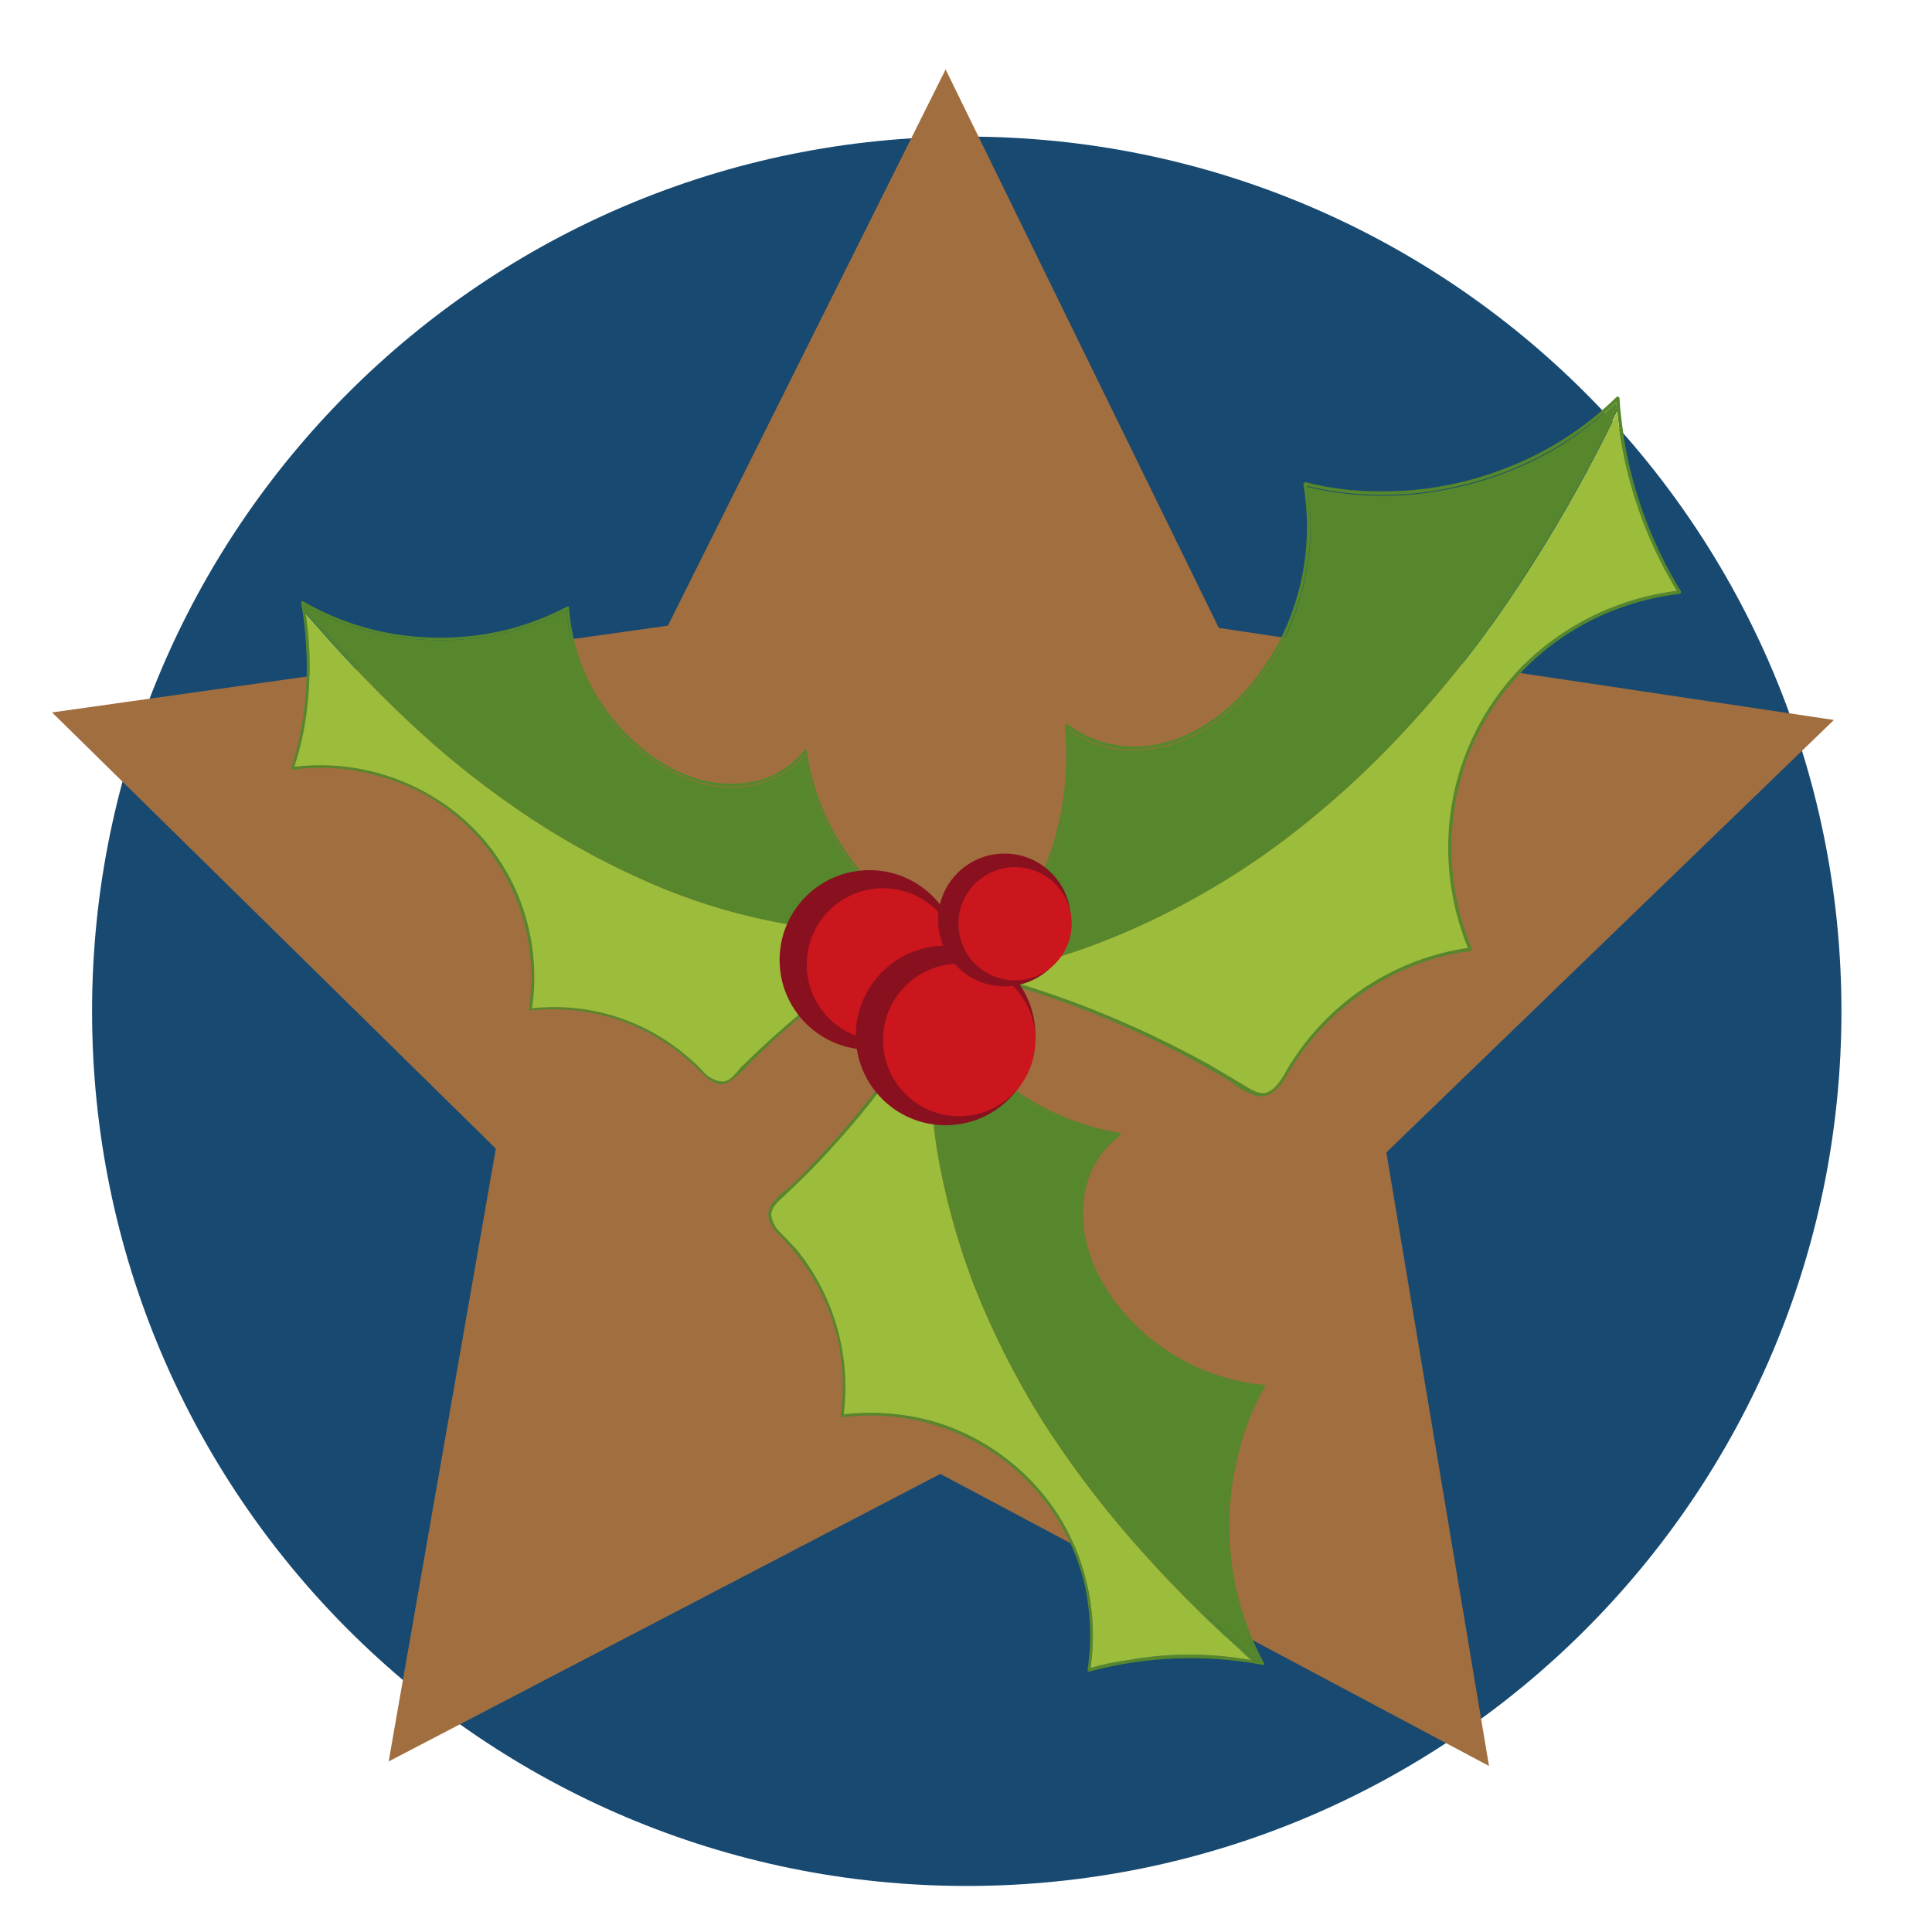
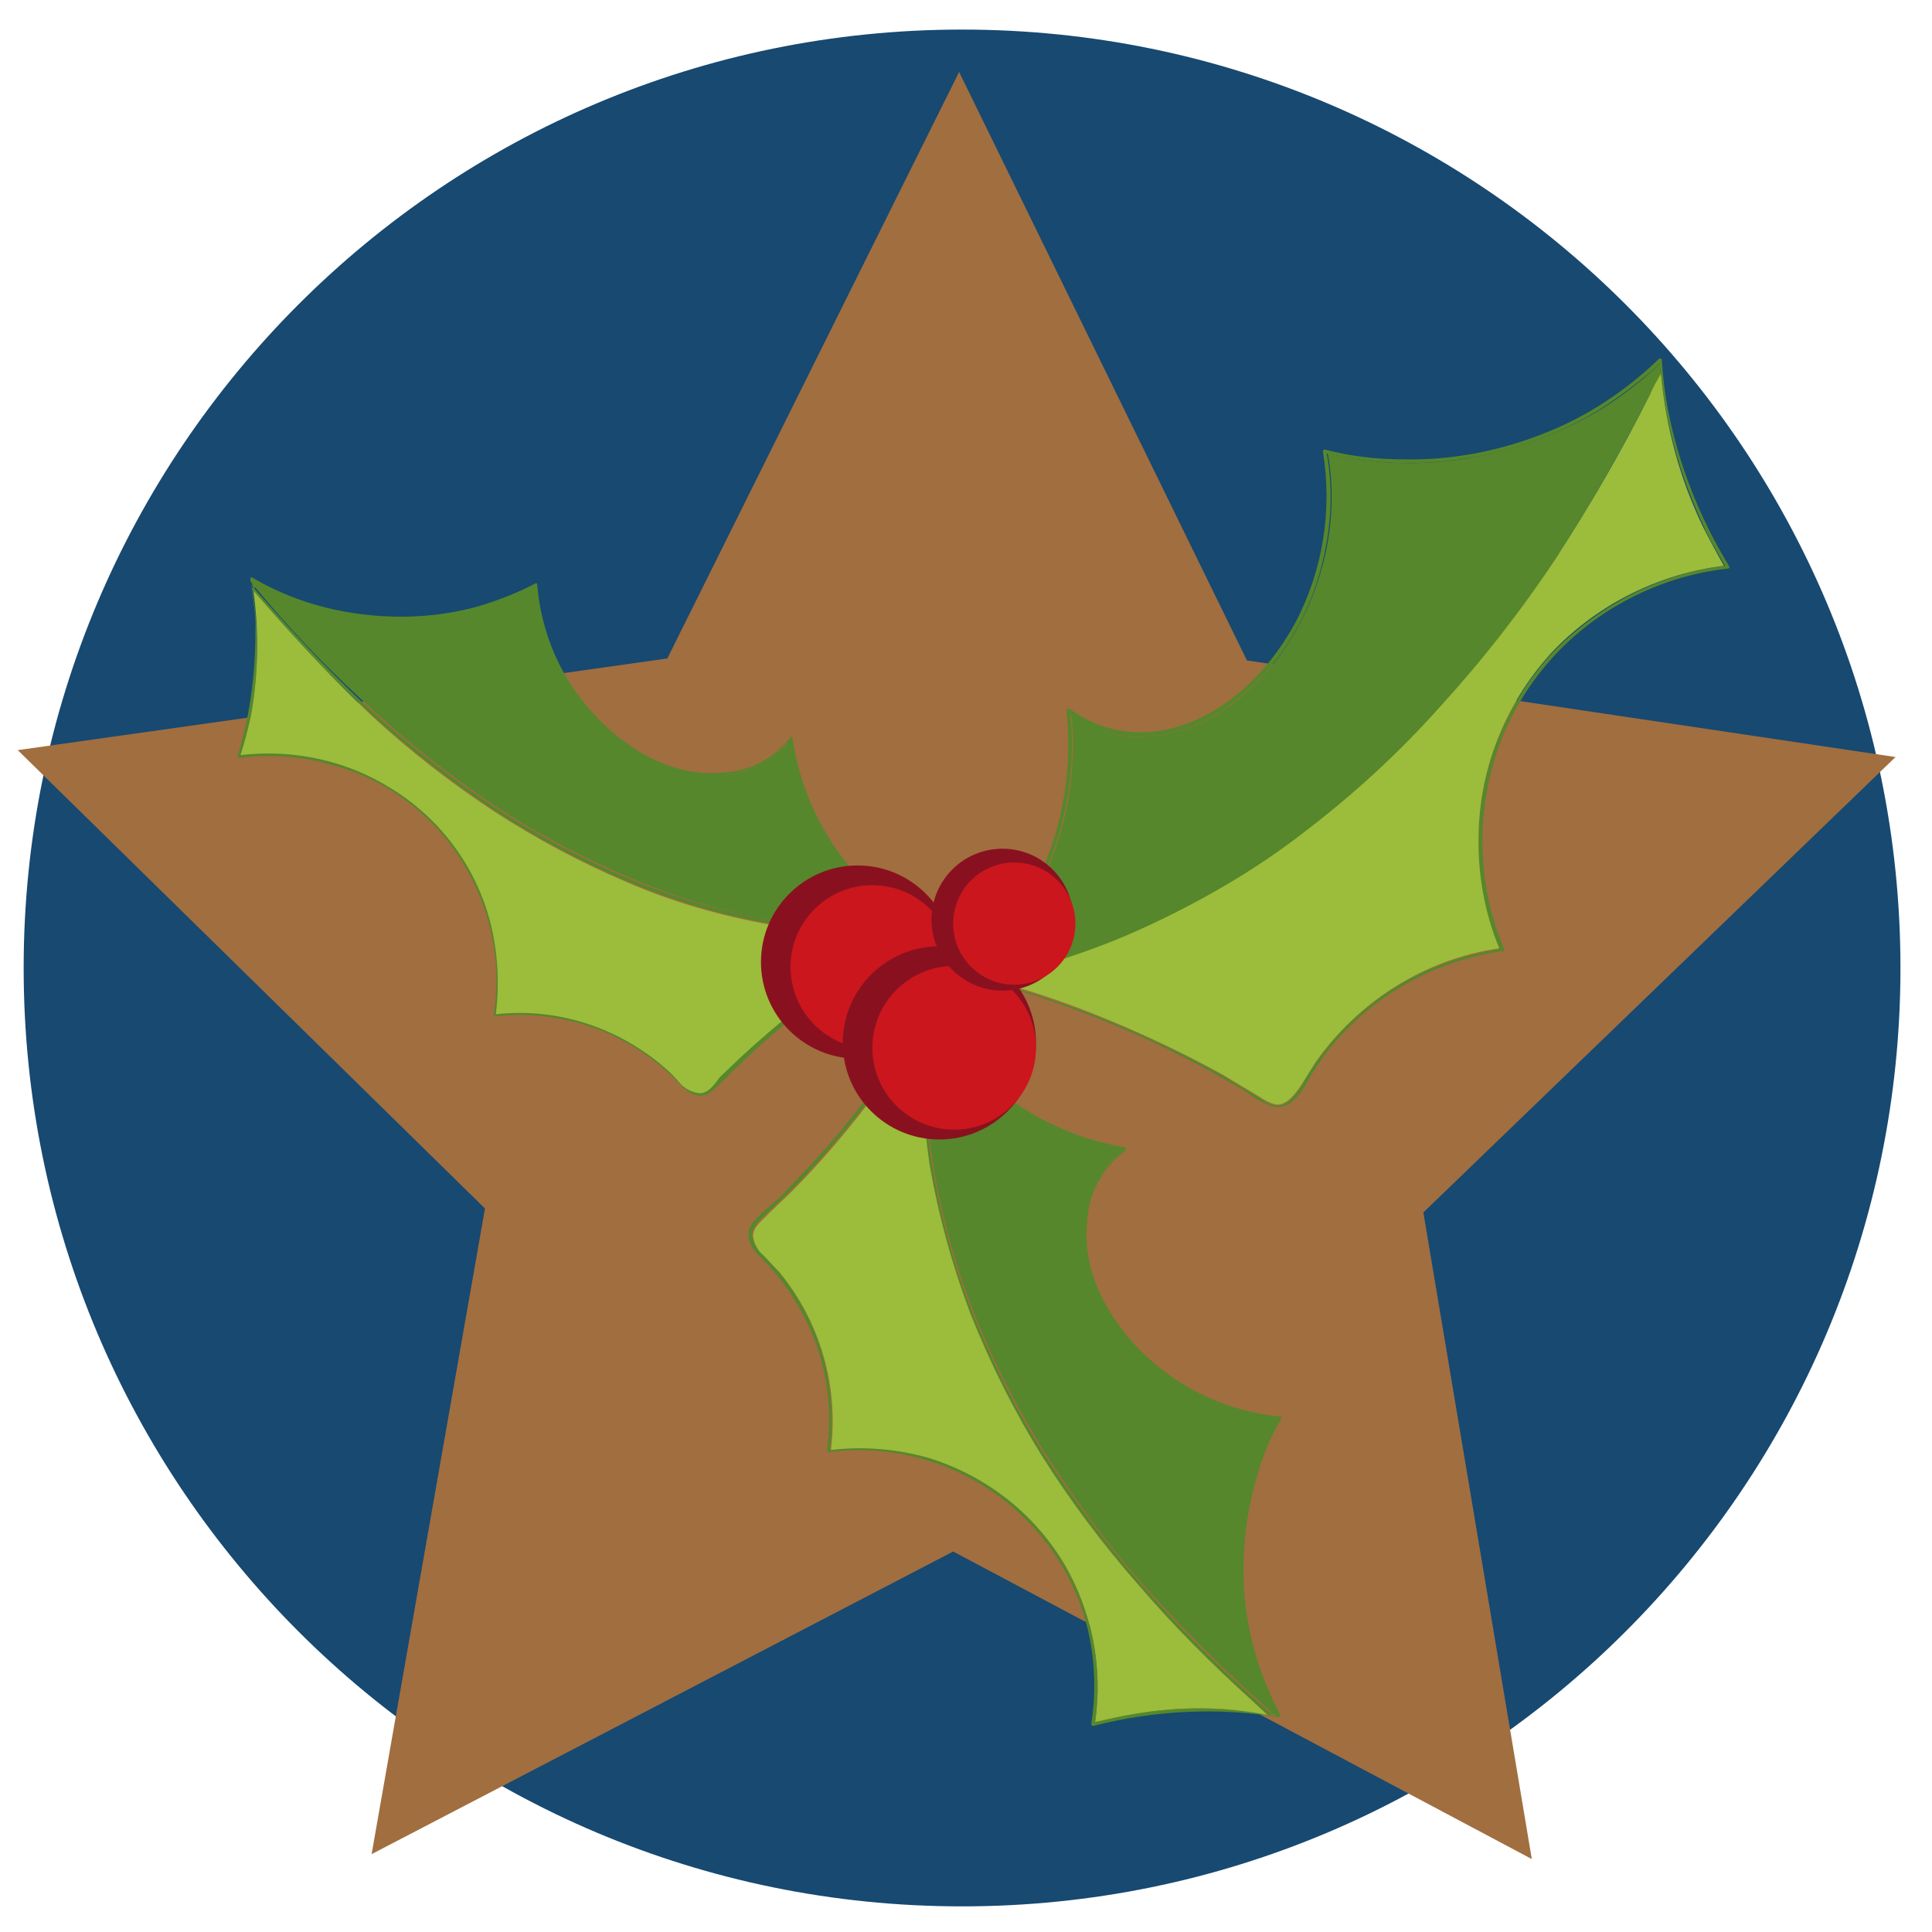
- <svg xmlns="http://www.w3.org/2000/svg" width="256" height="256" viewBox="0 0 256 256">
-   <circle cx="128.1" cy="134" r="115.9" fill="#174971" />
-   <path fill="#a16e3f" d="M6.9 94.4l81.6-11.5 36.8-73.7 36.2 74L243 95.4l-59.3 57.3 13.6 81.3-72.7-38.7-73.1 38.1 14.2-81.2L6.9 94.4z" />
-   <path fill="#56872c" d="M222.7 78.3c.1.2 0 .4-.2.4a35.1 35.1 0 0 0-12.6 4 33.8 33.8 0 0 0-15.5 17.8 34.8 34.8 0 0 0 .6 25.2c.1.2 0 .3-.2.3a32.7 32.7 0 0 0-14.7 5.9 33.1 33.1 0 0 0-9.4 10.3c-1 1.8-2.5 3.8-4.8 2.8s-2.3-1.4-3.5-2.1l-3.7-2.1a124.5 124.5 0 0 0-28.7-11.4h-.5a.2.2 0 0 1-.1-.4 2.4 2.4 0 0 0 .9-1.1 5.2 5.2 0 0 1 1-1.1l3.2-4.4a39.9 39.9 0 0 0 6.6-26.2c0-.3.2-.3.4-.2a14.8 14.8 0 0 0 11.4 2.7c7.3-1.3 13-7.1 16.4-13.3a33.2 33.2 0 0 0 3.4-21.2.3.3 0 0 1 .3-.3 39.1 39.1 0 0 0 9.7 1.2 44.4 44.4 0 0 0 16.9-3.1 42.6 42.6 0 0 0 14.6-9.4c.2-.1.4 0 .4.2.1 2 .4 4 .7 6a56.3 56.3 0 0 0 7.4 19.5zm-.5 0c-1-1.7-1.9-3.3-2.7-5a56 56 0 0 1-5.2-18.8c-.4.9-.9 1.7-1.3 2.6a194.3 194.3 0 0 1-11.7 20.3A141.6 141.6 0 0 1 187 95.9a122.8 122.8 0 0 1-16.8 15.4 102.2 102.2 0 0 1-19.4 11.5 91.6 91.6 0 0 1-19.8 6.4 121.6 121.6 0 0 1 14.4 4.8 135.5 135.5 0 0 1 14.9 7.1l3.7 2.2c1.1.6 2.4 1.8 3.7 1.5s1.8-1.4 2.4-2.3a28.2 28.2 0 0 1 1.8-2.9 33.5 33.5 0 0 1 22.6-14 35.2 35.2 0 0 1-2.6-14 34.2 34.2 0 0 1 9.4-22.9 35.1 35.1 0 0 1 20.9-10.4zm-7.9-23.9a4.5 4.5 0 0 1-.1-1.1 52.9 52.9 0 0 1-7.5 5.7 45.7 45.7 0 0 1-16.4 6 42.8 42.8 0 0 1-17.1-.6 31.3 31.3 0 0 1-.3 12.2c-1.5 7.3-5.5 14.3-11.5 18.7a18.2 18.2 0 0 1-10.2 4 14.2 14.2 0 0 1-9.6-2.7 47 47 0 0 1 0 7.5 40.2 40.2 0 0 1-10 22.6h.1a.4.4 0 0 1-.1.3 3.1 3.1 0 0 0-.9 1.1l-.5.7 1.8-.4a87.2 87.2 0 0 0 21.2-7.3 110.6 110.6 0 0 0 19-12 123.3 123.3 0 0 0 16.5-15.8 151.1 151.1 0 0 0 13.9-18.7 192.6 192.6 0 0 0 11.3-20.4.2.2 0 0 1 .4.2z" />
-   <path fill="#9cbc3b" d="M219.5 73.3c.8 1.7 1.7 3.3 2.7 5a35.1 35.1 0 0 0-20.9 10.4 34.2 34.2 0 0 0-9.4 22.9 35.2 35.2 0 0 0 2.6 14 33.5 33.5 0 0 0-22.6 14 28.2 28.2 0 0 0-1.8 2.9c-.6.9-1.3 2-2.4 2.3s-2.6-.9-3.7-1.5l-3.7-2.2a135.5 135.5 0 0 0-14.9-7.1 121.6 121.6 0 0 0-14.4-4.8 91.6 91.6 0 0 0 19.8-6.4 102.2 102.2 0 0 0 19.4-11.5A122.8 122.8 0 0 0 187 95.9a141.6 141.6 0 0 0 14.3-18.4A194.3 194.3 0 0 0 213 57.2c.4-.9.9-1.7 1.3-2.6a56 56 0 0 0 5.2 18.7z" />
-   <path fill="#56872c" d="M214.2 53.3a4.5 4.5 0 0 0 .1 1.1.2.2 0 0 0-.4-.1 192.6 192.6 0 0 1-11.3 20.4 151.1 151.1 0 0 1-13.9 18.7 123.3 123.3 0 0 1-16.5 15.8 110.6 110.6 0 0 1-19 12 87.2 87.2 0 0 1-21.2 7.3l-1.8.4.5-.7a3.1 3.1 0 0 1 .9-1.1.4.4 0 0 0 .1-.3h-.1a40.2 40.2 0 0 0 10-22.6 47 47 0 0 0 0-7.5 14.2 14.2 0 0 0 9.6 2.7 18.2 18.2 0 0 0 10.2-4c6-4.4 10-11.4 11.5-18.7a31.3 31.3 0 0 0 .3-12.2 42.8 42.8 0 0 0 17.1.6 45.7 45.7 0 0 0 16.4-6 52.9 52.9 0 0 0 7.5-5.8zM38.6 101.8a.2.2 0 0 0 .2.2 26.8 26.8 0 0 1 10.9.7 26.9 26.9 0 0 1 15.8 11 27.9 27.9 0 0 1 4.6 20c0 .2.1.3.2.2a27 27 0 0 1 12.9 1.7 27.7 27.7 0 0 1 9.5 6.3c1.1 1.2 2.7 2.5 4.3 1.2a17.3 17.3 0 0 0 2.4-2.3l2.5-2.4a107.4 107.4 0 0 1 20.5-14.9h.4c.1-.1.1-.3 0-.3l-1-.7a3.9 3.9 0 0 0-1-.8l-3.4-2.8a32.2 32.2 0 0 1-10.5-19.4c0-.2-.3-.2-.3-.1a11.7 11.7 0 0 1-8.6 4.4c-6 .5-11.7-2.9-15.6-7.2a26.2 26.2 0 0 1-7-16.1c0-.1-.1-.2-.3-.1a36.7 36.7 0 0 1-7.4 2.9 37.2 37.2 0 0 1-14.1.9 35.5 35.5 0 0 1-13.4-4.5c-.2-.1-.3 0-.3.2a41 41 0 0 1 .6 4.9 44.6 44.6 0 0 1-1.9 17zm.4-.2a37.4 37.4 0 0 0 1.2-4.5 47.1 47.1 0 0 0 .3-15.9l1.6 1.8a172 172 0 0 0 13.3 13.8 120.8 120.8 0 0 0 15 11.7 103.5 103.5 0 0 0 16.4 8.8 79.7 79.7 0 0 0 17.7 5.2 74.4 74.4 0 0 0 17 1.1 114.8 114.8 0 0 0-10.4 6.7 122.8 122.8 0 0 0-10.4 8.7l-2.5 2.4c-.7.8-1.5 2-2.6 1.9a3.8 3.8 0 0 1-2.4-1.3 18 18 0 0 0-2-1.9 27 27 0 0 0-20.7-6.5 28.3 28.3 0 0 0-.7-11.6 27.5 27.5 0 0 0-12.2-16.3 28.8 28.8 0 0 0-18.6-4.1zm1.5-20.5c-.1-.3-.1-.6-.2-.9a31.5 31.5 0 0 0 7.1 3 38.1 38.1 0 0 0 14.2 1.5 35.6 35.6 0 0 0 13.5-3.9 25 25 0 0 0 2.6 9.6 25.3 25.3 0 0 0 12.9 12.5 15.1 15.1 0 0 0 8.9 1.1 12.1 12.1 0 0 0 7.1-4 31.9 31.9 0 0 0 1.5 5.9 33.2 33.2 0 0 0 12.5 15.9h-.1c0 .1.1.2.1.3a2.3 2.3 0 0 1 1 .7l.5.4h-1.5a70.1 70.1 0 0 1-18.3-1.6 82.4 82.4 0 0 1-17.4-5.6 104.2 104.2 0 0 1-16.3-9.1 130.3 130.3 0 0 1-14.8-12.1 169.6 169.6 0 0 1-13-13.8.2.2 0 0 0-.3.1z" />
-   <path fill="#9cbc3b" d="M40.2 97.1a37.4 37.4 0 0 1-1.2 4.5 28.8 28.8 0 0 1 18.6 4.1A27.5 27.5 0 0 1 69.8 122a28.3 28.3 0 0 1 .7 11.6 27 27 0 0 1 20.7 6.5 18 18 0 0 1 2 1.9 3.8 3.8 0 0 0 2.4 1.3c1.1.1 1.9-1.1 2.6-1.9l2.5-2.4a122.8 122.8 0 0 1 10.4-8.7 114.8 114.8 0 0 1 10.4-6.7 74.4 74.4 0 0 1-17-1.1 79.7 79.7 0 0 1-17.7-5.2 103.5 103.5 0 0 1-16.4-8.8 120.8 120.8 0 0 1-15-11.7 172 172 0 0 1-13.3-13.7l-1.6-1.8a47.1 47.1 0 0 1-.3 15.8z" />
-   <path fill="#56872c" d="M40.3 80.2c.1.3.1.6.2.9a.2.2 0 0 1 .3-.1 169.6 169.6 0 0 0 13 13.8 130.3 130.3 0 0 0 14.8 12.1 104.2 104.2 0 0 0 16.3 9.1 82.4 82.4 0 0 0 17.4 5.7 70.1 70.1 0 0 0 18.3 1.6h1.5l-.5-.4a2.3 2.3 0 0 0-1-.7c0-.1-.1-.2-.1-.3h.1a33.2 33.2 0 0 1-12.5-15.9 31.9 31.9 0 0 1-1.5-5.9 12.1 12.1 0 0 1-7.1 4 15.1 15.1 0 0 1-8.9-1.1 25.3 25.3 0 0 1-12.9-12.6 25 25 0 0 1-2.6-9.6 35.6 35.6 0 0 1-13.5 3.9 38.1 38.1 0 0 1-14.2-1.5 31.5 31.5 0 0 1-7.1-3zm104 141.3a.2.2 0 0 1-.2-.2 31.2 31.2 0 0 0-.4-11.4 29.1 29.1 0 0 0-32-22.1.3.3 0 0 1-.3-.3 27.8 27.8 0 0 0-1.4-13.4 28.9 28.9 0 0 0-6.4-10.1c-1.3-1.2-2.6-2.9-1.2-4.6s1.7-1.6 2.5-2.4a31.9 31.9 0 0 0 2.6-2.6 109 109 0 0 0 16-21v-.5h.1c0-.1.3-.1.3.1a2.3 2.3 0 0 0 .7 1 2.6 2.6 0 0 1 .7 1.1c1.2 1.4 2.6 3.1 2.9 3.6a33.9 33.9 0 0 0 20.1 11.4c.2 0 .2.3.1.4a11.9 11.9 0 0 0-4.8 8.8c-.7 6.3 2.8 12.4 7.2 16.6a28 28 0 0 0 16.6 7.6c.2 0 .3.1.2.3a30.6 30.6 0 0 0-3.2 7.7 38.5 38.5 0 0 0-1.3 14.7 37.9 37.9 0 0 0 4.4 14.2c.1.1-.1.3-.2.2a51.9 51.9 0 0 0-23 .9zm.2-.5a37.1 37.1 0 0 1 4.8-1 46.3 46.3 0 0 1 16.6 0h-.1l-1.8-1.7a158.6 158.6 0 0 1-14.1-14.3 131.7 131.7 0 0 1-11.9-15.9 109.3 109.3 0 0 1-8.8-17.4 93.3 93.3 0 0 1-5.1-18.6 81.7 81.7 0 0 1-.7-17.8 111.1 111.1 0 0 1-7.2 10.7 117.5 117.5 0 0 1-9.3 10.6l-2.7 2.6c-.7.7-2 1.6-2 2.8a3.8 3.8 0 0 0 1.3 2.4l2 2.1a28.9 28.9 0 0 1 6.3 21.9 30.8 30.8 0 0 1 12.1 1 29.7 29.7 0 0 1 16.8 13.1 30.1 30.1 0 0 1 3.8 19.5zm21.5-1l.9.2a52.1 52.1 0 0 1-3-7.4 42.2 42.2 0 0 1-1.2-15 38.2 38.2 0 0 1 4.4-14 26.8 26.8 0 0 1-10-2.9 27.7 27.7 0 0 1-12.8-13.8 16.8 16.8 0 0 1-.9-9.4 12.6 12.6 0 0 1 4.4-7.3 30.5 30.5 0 0 1-6.1-1.7 33.7 33.7 0 0 1-16.4-13.4h-.1c-.1.1-.2 0-.2-.1a8.6 8.6 0 0 0-.7-1l-.5-.5a9.2 9.2 0 0 1-.1 1.6 76.5 76.5 0 0 0 1.2 19.1 90.9 90.9 0 0 0 5.6 18.4 105.4 105.4 0 0 0 9.2 17.2 132 132 0 0 0 12.2 15.7 170.4 170.4 0 0 0 14.2 14 .2.2 0 0 1-.1.3z" />
-   <path fill="#9cbc3b" d="M149.3 220a37.1 37.1 0 0 0-4.8 1 30.1 30.1 0 0 0-3.8-19.5 29.7 29.7 0 0 0-16.8-13.1 30.8 30.8 0 0 0-12.1-1 28.9 28.9 0 0 0-6.3-21.9l-2-2.1a3.8 3.8 0 0 1-1.3-2.4c0-1.2 1.3-2.1 2-2.8l2.7-2.6a117.5 117.5 0 0 0 9.3-10.6 111.1 111.1 0 0 0 7.2-10.7 81.7 81.7 0 0 0 .7 17.8 93.3 93.3 0 0 0 5.1 18.6 109.3 109.3 0 0 0 8.8 17.4 131.7 131.7 0 0 0 11.9 15.9 158.6 158.6 0 0 0 14.1 14.3l1.8 1.7h.1a46.3 46.3 0 0 0-16.6 0z" />
-   <path fill="#56872c" d="M166.9 220.2l-.9-.2a.2.2 0 0 0 .1-.3 170.4 170.4 0 0 1-14.2-14 132 132 0 0 1-12.2-15.7 105.4 105.4 0 0 1-9.2-17.2 90.9 90.9 0 0 1-5.6-18.4 76.5 76.5 0 0 1-1.2-19.1 9.2 9.2 0 0 0 .1-1.6l.5.5a8.6 8.6 0 0 1 .7 1c0 .1.1.2.2.1h.1a33.7 33.7 0 0 0 16.4 13.4 30.5 30.5 0 0 0 6.1 1.7 12.6 12.6 0 0 0-4.4 7.3 16.8 16.8 0 0 0 .9 9.4 27.7 27.7 0 0 0 12.8 13.8 26.8 26.8 0 0 0 10 2.9 38.2 38.2 0 0 0-4.4 14 42.2 42.2 0 0 0 1.2 15 52.1 52.1 0 0 0 3 7.4z" />
-   <circle cx="115.2" cy="127.2" r="11.9" fill="#89111f" />
-   <circle cx="117" cy="127.8" r="10.1" fill="#cb161d" />
-   <circle cx="125.3" cy="137.2" r="11.9" fill="#89111f" />
-   <circle cx="127.1" cy="137.8" r="10.1" fill="#cb161d" />
-   <circle cx="133.1" cy="121.9" r="8.8" fill="#89111f" />
-   <circle cx="134.5" cy="122.4" r="7.5" fill="#cb161d" />
+ <svg xmlns="http://www.w3.org/2000/svg" version="1.1" id="Layer_1" x="0px" y="0px" viewBox="0 0 196 196" style="enable-background:new 0 0 196 196;" xml:space="preserve">
+   <style type="text/css">
+ 	.st0{fill:#174971;}
+ 	.st1{fill:#A16E3F;}
+ 	.st2{fill:#56872C;}
+ 	.st3{fill:#9CBC3B;}
+ 	.st4{fill:#89111F;}
+ 	.st5{fill:#CB161D;}
+ </style>
+   <circle class="st0" cx="97.6" cy="98.2" r="95.2" />
+   <path class="st1" d="M1.8,76.1l65.9-9.3L97.3,7.3L126.5,67l65.8,9.8l-47.9,46.2l11,65.6l-58.7-31.2l-59,30.7l11.5-65.5L1.8,76.1z" />
+   <path class="st2" d="M175.4,57.4c0.1,0.2,0,0.3-0.2,0.3c-3.6,0.4-7.1,1.5-10.4,3.3c-5.9,3.2-10.4,8.4-12.7,14.6  c-2.4,6.7-2.3,14.1,0.5,20.7c0.1,0.2,0,0.2-0.2,0.2c-4.4,0.6-8.5,2.3-12.1,4.8c-3.1,2.2-5.8,5.1-7.7,8.5c-0.8,1.5-2.1,3.1-3.9,2.3  c-1.9-0.8-1.9-1.2-2.9-1.7l-3-1.7c-7.4-4.1-15.4-7.2-23.6-9.4h-0.4c-0.1,0-0.2,0-0.2-0.1s0-0.2,0.1-0.2l0,0c0.3-0.2,0.6-0.5,0.7-0.9  c0.2-0.3,0.5-0.6,0.8-0.9l2.6-3.6c4.3-6.3,6.2-13.9,5.4-21.5c0-0.2,0.2-0.2,0.3-0.2c2.7,2,6.1,2.8,9.4,2.2c6-1.1,10.7-5.8,13.5-10.9  c2.8-5.3,3.8-11.5,2.8-17.4c0-0.1,0.1-0.2,0.2-0.2l0,0c2.6,0.7,5.3,1,8,1c4.8,0.1,9.5-0.8,13.9-2.5c4.5-1.7,8.6-4.4,12-7.7  c0.2-0.1,0.3,0,0.3,0.2c0.1,1.6,0.3,3.3,0.6,4.9C170.3,47.1,172.4,52.5,175.4,57.4L175.4,57.4z M175,57.4c-0.8-1.4-1.6-2.7-2.2-4.1  c-2.3-4.9-3.8-10.1-4.3-15.4c-0.3,0.7-0.7,1.4-1.1,2.1c-2.9,5.7-6.1,11.3-9.6,16.7c-3.5,5.4-7.4,10.5-11.8,15.2  c-4.2,4.6-8.8,8.9-13.8,12.7c-4.9,3.7-10.3,6.9-15.9,9.5c-5.2,2.4-10.7,4.1-16.3,5.3c4,1.1,8,2.4,11.8,3.9c4.2,1.7,8.3,3.6,12.2,5.8  l3,1.8c0.9,0.5,2,1.5,3,1.2s1.5-1.2,2-1.9c0.4-0.8,0.9-1.6,1.5-2.4c4.3-6.2,11.1-10.4,18.6-11.5c-1.5-3.6-2.2-7.6-2.1-11.5  c0.1-7,2.9-13.7,7.7-18.8C162.4,61.3,168.4,58.2,175,57.4L175,57.4z M168.5,37.8c-0.1-0.3-0.1-0.6-0.1-0.9c-1.9,1.7-4,3.3-6.2,4.7  c-4.1,2.5-8.7,4.2-13.5,4.9c-4.7,0.8-9.4,0.6-14.1-0.5c0.6,3.3,0.5,6.7-0.2,10c-1.2,6-4.5,11.8-9.5,15.4c-2.4,1.9-5.3,3.1-8.4,3.3  c-2.8,0.2-5.6-0.5-7.9-2.2c0.2,2.1,0.2,4.1,0,6.2c-0.7,6.9-3.6,13.4-8.2,18.6h0.1c0,0.1,0,0.2-0.1,0.2c-0.3,0.2-0.6,0.5-0.7,0.9  l-0.4,0.6l1.5-0.3c6-1.2,11.9-3.3,17.4-6c5.5-2.7,10.8-6.1,15.6-9.9c4.9-3.9,9.5-8.2,13.6-13c4.2-4.8,8-10,11.4-15.4  c3.4-5.4,6.5-11,9.3-16.8c0-0.1,0.2-0.1,0.2-0.1C168.5,37.6,168.5,37.7,168.5,37.8L168.5,37.8L168.5,37.8z" />
+   <path class="st3" d="M172.7,53.3c0.7,1.4,1.4,2.7,2.2,4.1c-6.5,0.8-12.6,3.8-17.2,8.5c-4.8,5.1-7.6,11.8-7.7,18.8  c-0.1,3.9,0.6,7.9,2.1,11.5c-7.5,1.1-14.2,5.3-18.6,11.5c-0.5,0.8-1,1.6-1.5,2.4c-0.5,0.7-1.1,1.6-2,1.9s-2.1-0.7-3-1.2l-3-1.8  c-4-2.2-8-4.1-12.2-5.8c-3.9-1.6-7.8-2.9-11.8-3.9c5.6-1.1,11.1-2.9,16.3-5.3c5.6-2.6,11-5.7,15.9-9.5c5-3.8,9.6-8,13.8-12.7  c4.3-4.7,8.3-9.8,11.8-15.1c3.5-5.4,6.7-10.9,9.6-16.7c0.3-0.7,0.7-1.4,1.1-2.1C169,43.3,170.4,48.5,172.7,53.3z" />
+   <path class="st2" d="M168.4,36.9c0,0.3,0,0.6,0.1,0.9c0-0.1,0-0.2-0.1-0.2s-0.2,0-0.2,0.1c-2.8,5.8-5.9,11.4-9.3,16.8  c-3.4,5.4-7.2,10.5-11.4,15.4c-4.1,4.7-8.6,9.1-13.6,13c-4.9,3.8-10.1,7.1-15.6,9.9c-5.5,2.7-11.4,4.8-17.4,6L99.4,99l0.4-0.6  c0.2-0.4,0.4-0.7,0.7-0.9c0.1-0.1,0.1-0.2,0.1-0.2h-0.1c4.6-5.2,7.5-11.7,8.2-18.6c0.2-2.1,0.2-4.1,0-6.2c2.3,1.7,5.1,2.5,7.9,2.2  c3.1-0.2,6-1.4,8.4-3.3c4.9-3.6,8.2-9.4,9.5-15.4c0.7-3.3,0.8-6.7,0.2-10c4.6,1.1,9.4,1.3,14.1,0.5c4.8-0.8,9.3-2.4,13.5-4.9  C164.4,40.3,166.5,38.7,168.4,36.9L168.4,36.9z M24.1,76.7c0,0.1,0.1,0.2,0.2,0.2c3-0.4,6-0.2,9,0.6c5.3,1.3,9.9,4.5,13,9  c3.3,4.8,4.7,10.7,3.8,16.4c0,0.2,0.1,0.2,0.2,0.2c3.6-0.4,7.2,0.1,10.6,1.4c2.9,1.2,5.6,2.9,7.8,5.2c0.9,1,2.2,2.1,3.5,1  c0.7-0.6,1.4-1.2,2-1.9l2.1-2c5.1-4.7,10.8-8.8,16.8-12.2h0.3c0.1-0.1,0.1-0.2,0-0.2l-0.8-0.6c-0.2-0.3-0.5-0.5-0.8-0.7l-2.8-2.3  c-4.7-4.1-7.7-9.8-8.6-15.9c0-0.2-0.2-0.2-0.2-0.1c-1.7,2.2-4.3,3.5-7.1,3.6c-4.9,0.4-9.6-2.4-12.8-5.9c-3.4-3.6-5.4-8.3-5.8-13.2  c0-0.1-0.1-0.2-0.2-0.1c-1.9,1-4,1.8-6.1,2.4c-3.8,1-7.7,1.2-11.6,0.7c-3.9-0.5-7.6-1.7-11-3.7c-0.2-0.1-0.2,0-0.2,0.2  c0.2,1.3,0.4,2.7,0.5,4C26,67.5,25.5,72.2,24.1,76.7z M24.4,76.6c0.4-1.2,0.7-2.4,1-3.7c0.8-4.3,0.9-8.7,0.2-13.1l1.3,1.5  c3.4,4,7.1,7.8,10.9,11.3c3.8,3.5,8,6.7,12.3,9.6c4.3,2.8,8.8,5.2,13.5,7.2c4.7,2,9.5,3.4,14.5,4.3c4.6,0.8,9.3,1.1,14,0.9  c-2.9,1.7-5.8,3.5-8.5,5.5c-3,2.2-5.8,4.6-8.5,7.1l-2.1,2c-0.6,0.7-1.2,1.6-2.1,1.6c-0.8-0.1-1.5-0.5-2-1.1  c-0.5-0.6-1.1-1.1-1.6-1.6c-4.7-4.1-10.8-6-17-5.3c0.5-3.2,0.3-6.4-0.6-9.5c-1.5-5.6-5.1-10.4-10-13.4  C35.1,77.1,29.7,75.9,24.4,76.6z M25.6,59.7c-0.1-0.2-0.1-0.5-0.2-0.7c1.8,1.1,3.8,1.9,5.8,2.5C35.1,62.6,39,63,43,62.7  c3.9-0.3,7.6-1.4,11.1-3.2c0.2,2.7,0.9,5.4,2.1,7.9c2.2,4.6,5.9,8.3,10.6,10.3c2.3,1,4.8,1.4,7.3,0.9c2.3-0.4,4.3-1.5,5.8-3.3  c0.3,1.7,0.7,3.3,1.2,4.8c2,5.3,5.6,9.9,10.3,13.1h-0.1c0,0.1,0.1,0.2,0.1,0.2c0.3,0.1,0.6,0.3,0.8,0.6l0.4,0.3h-1.2  c-5,0.2-10.1-0.2-15-1.3c-4.9-1-9.7-2.5-14.3-4.6c-4.7-2.1-9.2-4.6-13.4-7.5c-4.3-3-8.4-6.3-12.2-9.9c-3.8-3.6-7.3-7.4-10.7-11.3  C25.8,59.6,25.7,59.6,25.6,59.7C25.7,59.7,25.6,59.7,25.6,59.7z" />
+   <path class="st3" d="M25.4,72.9c-0.3,1.3-0.6,2.5-1,3.7c5.3-0.6,10.7,0.5,15.3,3.4c4.9,3,8.5,7.8,10,13.4c0.8,3.1,1,6.3,0.6,9.5  c6.2-0.7,12.3,1.3,17,5.3c0.6,0.5,1.1,1,1.6,1.6c0.5,0.6,1.2,1,2,1.1c0.9,0.1,1.6-0.9,2.1-1.6l2.1-2c2.7-2.5,5.6-4.9,8.5-7.1  c2.7-2,5.6-3.8,8.5-5.5c-4.7,0.2-9.4-0.1-14-0.9c-5-0.9-9.9-2.3-14.5-4.3c-4.7-2-9.2-4.4-13.5-7.2c-4.4-2.9-8.5-6.1-12.3-9.6  C34,69.1,30.4,65.3,27,61.4l-1.3-1.5C26.3,64.2,26.2,68.6,25.4,72.9L25.4,72.9z" />
+   <path class="st2" d="M25.5,59c0.1,0.2,0.1,0.5,0.2,0.7c0-0.1,0.1-0.1,0.2-0.1c0,0,0,0,0,0c3.3,4,6.9,7.8,10.7,11.3  c3.8,3.6,7.9,6.9,12.2,9.9c4.2,2.9,8.7,5.4,13.4,7.5c4.6,2.1,9.4,3.7,14.3,4.7c4.9,1.1,10,1.5,15,1.3h1.2l-0.4-0.3  c-0.2-0.3-0.5-0.5-0.8-0.6c0-0.1-0.1-0.2-0.1-0.2h0.1c-4.7-3.2-8.3-7.7-10.3-13.1c-0.6-1.6-1-3.2-1.2-4.8c-1.5,1.7-3.6,2.9-5.8,3.3  c-2.5,0.4-5,0.1-7.3-0.9c-4.7-2-8.5-5.7-10.6-10.4c-1.2-2.5-2-5.1-2.1-7.9c-3.4,1.8-7.2,2.9-11.1,3.2c-3.9,0.3-7.9-0.1-11.7-1.2  C29.3,60.9,27.3,60.1,25.5,59z M110.9,175.1c-0.1,0-0.2-0.1-0.2-0.2c0.5-3.1,0.4-6.3-0.3-9.4c-2.8-11.9-14.2-19.7-26.3-18.2  c-0.1,0-0.2-0.1-0.2-0.2l0,0c0.5-3.7,0.1-7.5-1.2-11c-1.2-3.1-2.9-5.9-5.3-8.3c-1.1-1-2.1-2.4-1-3.8c1.2-1.4,1.4-1.3,2.1-2  c0.8-0.7,1.5-1.4,2.1-2.1c5.1-5.2,9.5-11,13.1-17.3v-0.4h0.1c0-0.1,0.2-0.1,0.2,0.1c0.1,0.3,0.3,0.6,0.6,0.8  c0.3,0.2,0.5,0.6,0.6,0.9c1,1.2,2.1,2.5,2.4,3c4.2,5,10.1,8.3,16.5,9.4c0.2,0,0.2,0.2,0.1,0.3c-2.3,1.7-3.8,4.4-3.9,7.2  c-0.6,5.2,2.3,10.2,5.9,13.6c3.7,3.5,8.5,5.7,13.6,6.2c0.2,0,0.2,0.1,0.2,0.2c-1.2,2-2,4.1-2.6,6.3c-1.1,3.9-1.5,8-1.1,12.1  c0.4,4.1,1.7,8.1,3.6,11.7c0.1,0.1-0.1,0.2-0.2,0.2C123.6,173.2,117.1,173.5,110.9,175.1z M111.1,174.7c1.3-0.4,2.6-0.6,3.9-0.8  c4.5-0.8,9.1-0.8,13.6,0h-0.1l-1.5-1.4c-4.1-3.7-8-7.6-11.6-11.8c-3.6-4.1-6.9-8.5-9.8-13.1c-2.8-4.5-5.3-9.3-7.2-14.3  c-1.9-4.9-3.3-10.1-4.2-15.3c-0.7-4.8-0.9-9.7-0.6-14.6c-1.8,3-3.8,6-5.9,8.8c-2.4,3.1-4.9,6-7.6,8.7l-2.2,2.1  c-0.6,0.6-1.6,1.3-1.6,2.3c0.1,0.8,0.5,1.5,1.1,2l1.6,1.7c4.1,5,6,11.5,5.2,18c3.3-0.4,6.7-0.1,9.9,0.8c5.8,1.8,10.7,5.6,13.8,10.8  C110.8,163.5,111.9,169.2,111.1,174.7L111.1,174.7z M128.8,173.9l0.7,0.2c-1-2-1.8-4-2.5-6.1c-1.1-4-1.4-8.2-1-12.3  c0.5-4,1.7-7.9,3.6-11.5c-2.9-0.2-5.7-1.1-8.2-2.4c-4.7-2.4-8.4-6.4-10.5-11.3c-1-2.5-1.2-5.1-0.7-7.7c0.5-2.4,1.8-4.5,3.6-6  c-1.7-0.3-3.4-0.8-5-1.4c-5.6-2.1-10.3-6-13.5-11h-0.1c-0.1,0.1-0.2,0-0.2-0.1c-0.2-0.3-0.4-0.6-0.6-0.8l-0.4-0.4  c0,0.4,0,0.9-0.1,1.3c-0.3,5.3,0,10.5,1,15.7c1,5.2,2.5,10.3,4.6,15.1c2.1,4.9,4.6,9.7,7.6,14.1c3,4.5,6.4,8.9,10,12.9  c3.7,4.1,7.6,7.9,11.7,11.5C128.9,173.7,128.9,173.8,128.8,173.9C128.8,173.9,128.8,173.9,128.8,173.9L128.8,173.9z" />
+   <path class="st3" d="M115,173.9c-1.3,0.2-2.6,0.5-3.9,0.8c0.8-5.5-0.3-11.2-3.1-16c-3.1-5.2-8-9-13.8-10.8c-3.2-0.9-6.6-1.2-9.9-0.8  c0.8-6.5-1.1-13-5.2-18l-1.6-1.7c-0.6-0.5-1-1.2-1.1-2c0-1,1.1-1.7,1.6-2.3l2.2-2.1c2.7-2.7,5.3-5.7,7.6-8.7  c2.1-2.8,4.1-5.7,5.9-8.8c-0.3,4.9-0.1,9.8,0.6,14.6c0.9,5.2,2.3,10.3,4.2,15.3c2,5,4.4,9.8,7.2,14.3c2.9,4.6,6.2,9,9.8,13.1  c3.6,4.2,7.5,8.1,11.6,11.8l1.5,1.4h0.1C124.2,173.1,119.6,173.1,115,173.9L115,173.9z" />
+   <path class="st2" d="M129.5,174l-0.7-0.2c0.1,0,0.1-0.1,0.1-0.2c0,0,0,0,0,0c-4.1-3.6-8-7.4-11.7-11.5c-3.7-4-7-8.4-10-12.9  c-3-4.5-5.5-9.2-7.6-14.1c-2.1-4.9-3.6-9.9-4.6-15.1c-1-5.2-1.3-10.4-1-15.7c0.1-0.4,0.1-0.9,0.1-1.3l0.4,0.4  c0.2,0.3,0.4,0.5,0.6,0.8c0,0.1,0.1,0.2,0.2,0.1h0.1c3.2,5,7.9,8.9,13.5,11c1.6,0.6,3.3,1.1,5,1.4c-1.9,1.5-3.1,3.6-3.6,6  c-0.5,2.6-0.2,5.3,0.7,7.7c2.1,4.9,5.8,8.9,10.5,11.3c2.6,1.3,5.3,2.1,8.2,2.4c-1.9,3.6-3.2,7.5-3.6,11.5c-0.4,4.1-0.1,8.3,1,12.3  C127.7,170.1,128.5,172.1,129.5,174L129.5,174z" />
+   <circle class="st4" cx="87" cy="97.6" r="9.8" />
+   <circle class="st5" cx="88.5" cy="98.1" r="8.3" />
+   <circle class="st4" cx="95.3" cy="105.8" r="9.8" />
+   <circle class="st5" cx="96.8" cy="106.3" r="8.3" />
+   <circle class="st4" cx="101.7" cy="93.3" r="7.2" />
+   <circle class="st5" cx="102.9" cy="93.7" r="6.2" />
</svg>
